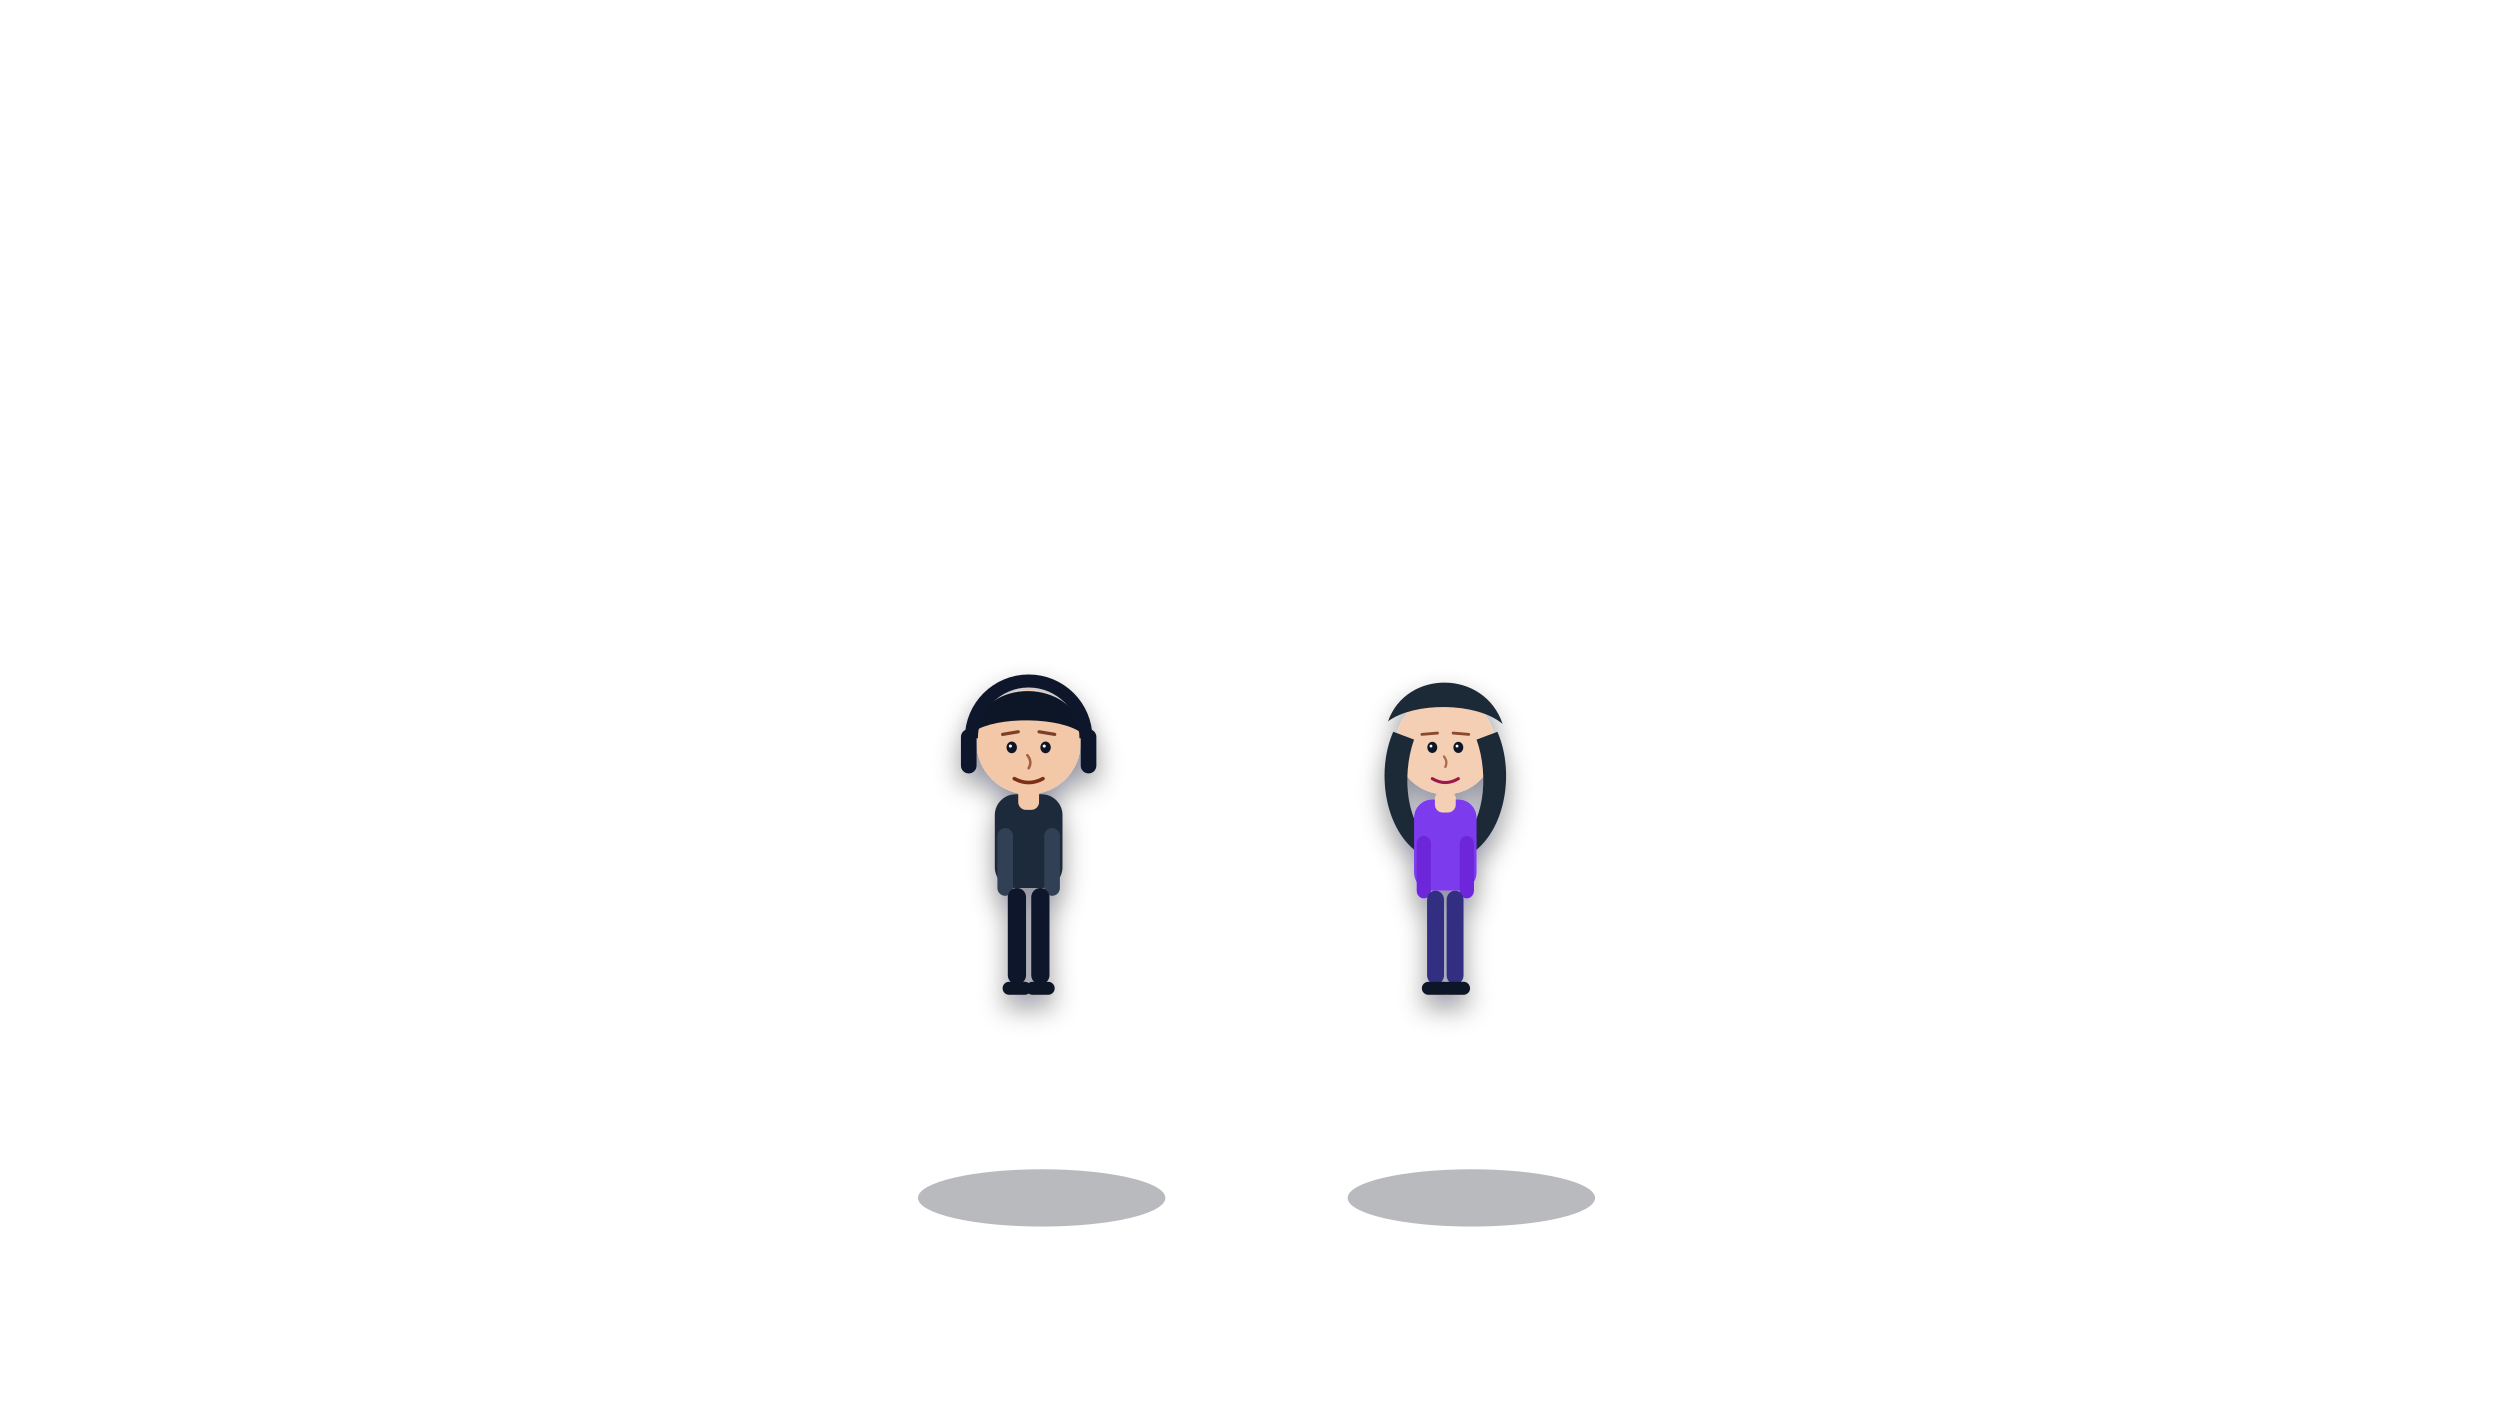
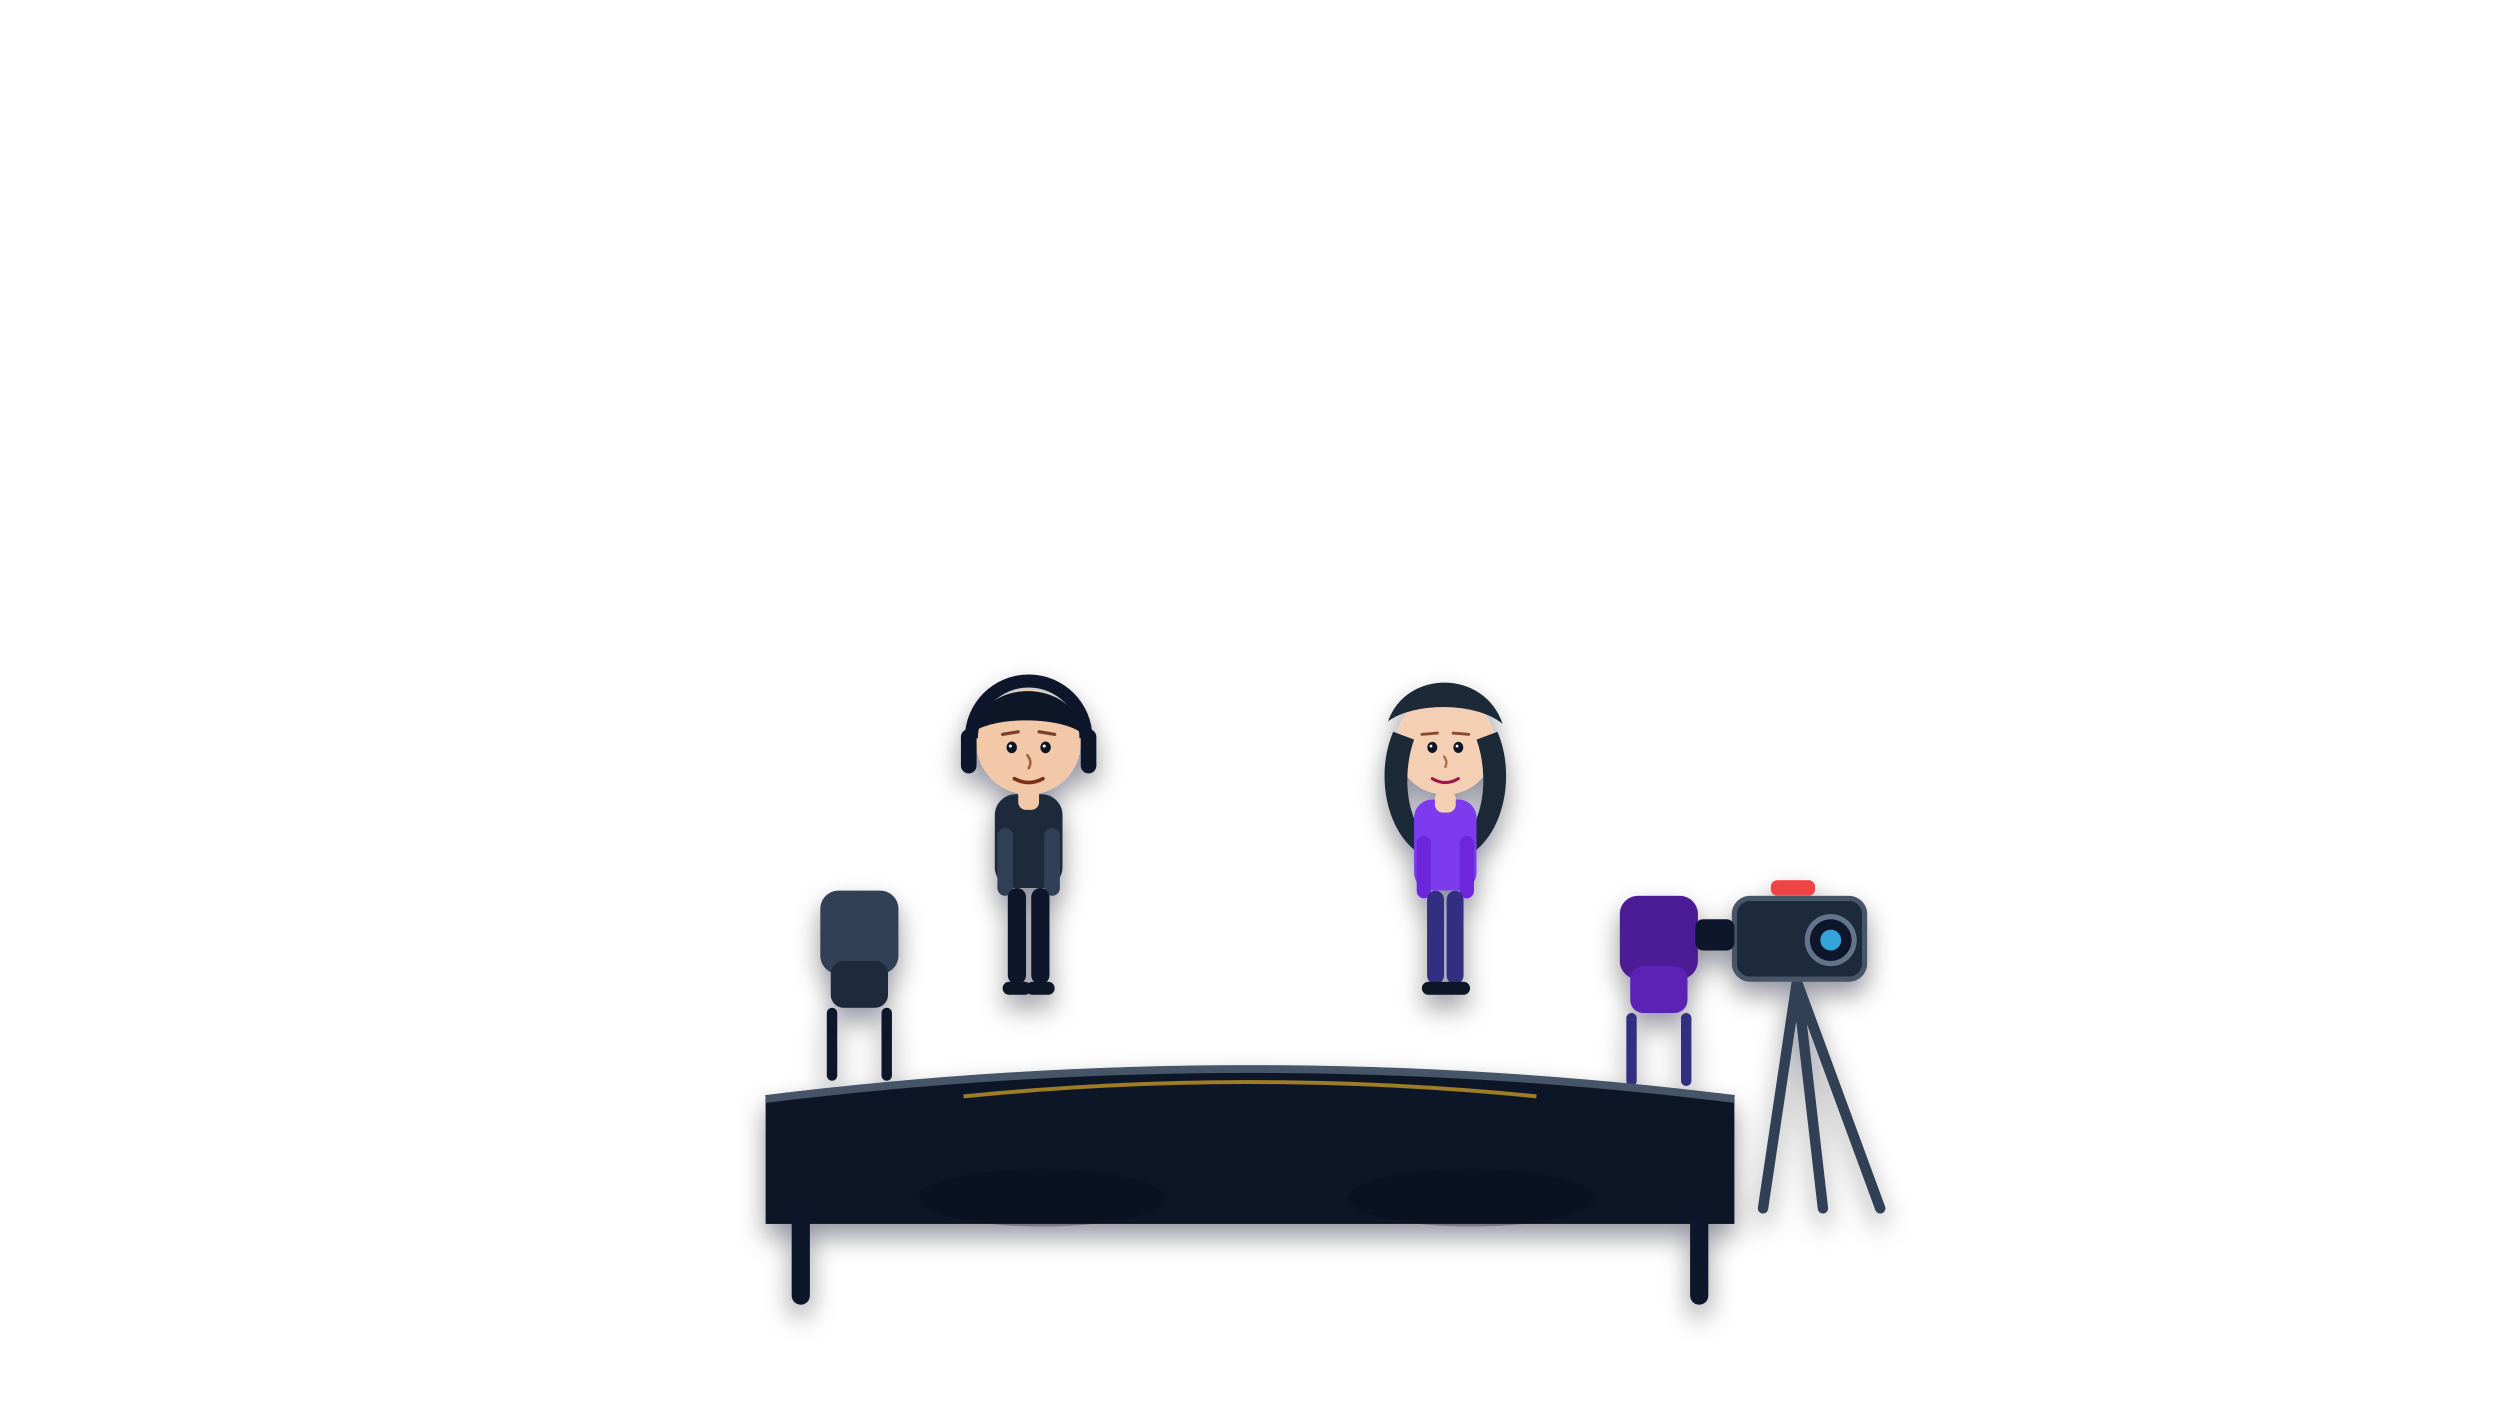
<svg xmlns="http://www.w3.org/2000/svg" viewBox="0 0 1920 1080">
  <defs>
    <filter id="shadowSoft" x="-50%" y="-50%" width="200%" height="200%">
      <feDropShadow dx="0" dy="10" stdDeviation="10" flood-color="#020617" flood-opacity="0.42" />
    </filter>
  </defs>
  <g id="avatarPerson" transform="translate(960, 560)">
    <animateTransform attributeName="transform" type="translate" values="960 560; 968 558; 952 562; 960 560" dur="7.5s" repeatCount="indefinite" />
+     <g id="studioProps" filter="url(#shadowSoft)">
+       <g id="leftChair" transform="translate(-300, 206)">
+         <rect x="-30" y="-82" width="60" height="64" rx="14" fill="#334155" />
+         <rect x="-22" y="-28" width="44" height="36" rx="10" fill="#1e293b" />
+         <rect x="-25" y="8" width="8" height="56" rx="4" fill="#0f172a" />
+         <rect x="17" y="8" width="8" height="56" rx="4" fill="#0f172a" />
+       </g>
+       <g id="rightChair" transform="translate(314, 210)">
+         <rect x="-30" y="-82" width="60" height="64" rx="14" fill="#4c1d95" />
+         <rect x="-22" y="-28" width="44" height="36" rx="10" fill="#5b21b6" />
+         <rect x="-25" y="8" width="8" height="56" rx="4" fill="#312e81" />
+         <rect x="17" y="8" width="8" height="56" rx="4" fill="#312e81" />
+       </g>
+       <g id="desk" transform="translate(0, 258)">
+         <path d="M -372 26 Q 0 -20 372 26 L 372 122 L -372 122 Z" fill="#111827" />
+         <path d="M -372 26 Q 0 -20 372 26" fill="none" stroke="#475569" stroke-width="6" />
+         <path d="M -220 24 Q 0 2 220 24" fill="none" stroke="#fbbf24" stroke-width="3" opacity="0.6" />
+         <rect x="-352" y="114" width="14" height="70" rx="7" fill="#0f172a" />
+         <rect x="338" y="114" width="14" height="70" rx="7" fill="#0f172a" />
+       </g>
+       <g id="studioCamera" transform="translate(420, 170)">
+         <path d="M 0 24 L -26 198 M 0 24 L 20 198 M 0 24 L 64 198" stroke="#334155" stroke-width="8" stroke-linecap="round" />
+         <rect x="-48" y="-40" width="100" height="62" rx="12" fill="#1e293b" stroke="#475569" stroke-width="4" />
+         <rect x="-78" y="-24" width="30" height="24" rx="6" fill="#0f172a" />
+         <circle cx="26" cy="-8" r="18" fill="#0f172a" stroke="#64748b" stroke-width="4" />
+         <circle cx="26" cy="-8" r="8" fill="#38bdf8" opacity="0.85" />
+         <rect x="-20" y="-54" width="34" height="12" rx="5" fill="#ef4444" />
+       </g>
+     </g>
    <ellipse cx="-160" cy="360" rx="95" ry="22" fill="#020617" opacity="0.28" />
    <ellipse cx="170" cy="360" rx="95" ry="22" fill="#020617" opacity="0.28" />
    <g id="maleWalker" transform="translate(-170, 120)" filter="url(#shadowSoft)">
      <animateTransform attributeName="transform" type="translate" values="-170 120; -130 120; -170 120" dur="3.4s" repeatCount="indefinite" />
      <animateTransform attributeName="transform" type="translate" values="0 0; 0 -4; 0 0; 0 4; 0 0" dur="0.9s" repeatCount="indefinite" additive="sum" />
      <g id="maleHead">
        <circle cx="0" cy="-110" r="40" fill="#f2c8a8" />
        <path d="M -42 -118 C -35 -160, 35 -160, 42 -116 C 26 -130, -26 -130, -42 -118 Z" fill="#111827" />
        <path d="M -44 -113 A 44 44 0 0 1 44 -113" fill="none" stroke="#0f172a" stroke-width="10" />
        <rect x="-52" y="-120" width="12" height="34" rx="6" fill="#0f172a" />
        <rect x="40" y="-120" width="12" height="34" rx="6" fill="#0f172a" />
        <line x1="-20" y1="-116" x2="-8" y2="-118" stroke="#7c3f2a" stroke-width="2.5" stroke-linecap="round" />
        <line x1="8" y1="-118" x2="20" y2="-116" stroke="#7c3f2a" stroke-width="2.5" stroke-linecap="round" />
        <ellipse cx="-13" cy="-106" rx="4" ry="4.5" fill="#111827" />
        <ellipse cx="13" cy="-106" rx="4" ry="4.5" fill="#111827" />
        <circle cx="-14" cy="-107" r="1.2" fill="#f8fafc" />
        <circle cx="12" cy="-107" r="1.2" fill="#f8fafc" />
        <path d="M -1 -100 Q 3 -95 0 -90" fill="none" stroke="#a55f42" stroke-width="2" stroke-linecap="round" />
        <path d="M -11 -82 Q 0 -76 11 -82" fill="none" stroke="#7c2d12" stroke-width="2.8" stroke-linecap="round" />
      </g>
      <rect x="-26" y="-70" width="52" height="72" rx="16" fill="#1e293b" />
      <rect x="-8" y="-76" width="16" height="18" rx="6" fill="#f2c8a8" />
      <g transform="translate(-24,-44)">
        <rect x="0" y="0" width="12" height="52" rx="6" fill="#334155">
          <animateTransform attributeName="transform" type="rotate" values="22 6 0; -22 6 0; 22 6 0" dur="0.9s" repeatCount="indefinite" />
        </rect>
      </g>
      <g transform="translate(12,-44)">
        <rect x="0" y="0" width="12" height="52" rx="6" fill="#334155">
          <animateTransform attributeName="transform" type="rotate" values="-22 6 0; 22 6 0; -22 6 0" dur="0.9s" repeatCount="indefinite" />
        </rect>
      </g>
      <g transform="translate(-16,2)">
        <rect x="0" y="0" width="14" height="74" rx="7" fill="#0f172a">
          <animateTransform attributeName="transform" type="rotate" values="-22 7 0; 24 7 0; -22 7 0" dur="0.9s" repeatCount="indefinite" />
        </rect>
        <rect x="-4" y="72" width="22" height="10" rx="5" fill="#111827" />
      </g>
      <g transform="translate(2,2)">
        <rect x="0" y="0" width="14" height="74" rx="7" fill="#0f172a">
          <animateTransform attributeName="transform" type="rotate" values="24 7 0; -22 7 0; 24 7 0" dur="0.9s" repeatCount="indefinite" />
        </rect>
        <rect x="-4" y="72" width="22" height="10" rx="5" fill="#111827" />
      </g>
    </g>
    <g id="femaleWalker" transform="translate(150, 124)" filter="url(#shadowSoft)">
      <animateTransform attributeName="transform" type="translate" values="150 124; 190 124; 150 124" dur="3.4s" begin="0.28s" repeatCount="indefinite" />
      <animateTransform attributeName="transform" type="translate" values="0 0; 0 4; 0 0; 0 -4; 0 0" dur="0.9s" begin="0.28s" repeatCount="indefinite" additive="sum" />
      <g id="femaleHead">
        <circle cx="0" cy="-112" r="38" fill="#f5cfb4" />
        <path d="M -44 -130 C -30 -170, 30 -170, 44 -128 C 24 -145, -24 -145, -44 -130 Z" fill="#1f2937" />
        <path d="M -40 -122 C -54 -90, -46 -42, -16 -26 L -8 -36 C -30 -48, -34 -88, -24 -116 Z" fill="#1f2937" />
        <path d="M 40 -122 C 54 -90, 46 -42, 16 -26 L 8 -36 C 30 -48, 34 -88, 24 -116 Z" fill="#1f2937" />
        <line x1="-18" y1="-120" x2="-6" y2="-121" stroke="#8b4a2e" stroke-width="2.2" stroke-linecap="round" />
        <line x1="6" y1="-121" x2="18" y2="-120" stroke="#8b4a2e" stroke-width="2.2" stroke-linecap="round" />
        <ellipse cx="-10" cy="-110" rx="3.8" ry="4.3" fill="#111827" />
        <ellipse cx="10" cy="-110" rx="3.8" ry="4.3" fill="#111827" />
        <circle cx="-11" cy="-111" r="1.1" fill="#f8fafc" />
        <circle cx="9" cy="-111" r="1.1" fill="#f8fafc" />
        <path d="M -1 -103 Q 2 -99 0 -95" fill="none" stroke="#af6a4b" stroke-width="1.8" stroke-linecap="round" />
        <path d="M -10 -86 Q 0 -80 10 -86" fill="none" stroke="#9d174d" stroke-width="2.4" stroke-linecap="round" />
      </g>
      <rect x="-24" y="-70" width="48" height="70" rx="14" fill="#7c3aed" />
      <rect x="-8" y="-76" width="16" height="16" rx="6" fill="#f5cfb4" />
      <g transform="translate(-22,-42)">
        <rect x="0" y="0" width="11" height="48" rx="6" fill="#6d28d9">
          <animateTransform attributeName="transform" type="rotate" values="-24 5.5 0; 20 5.5 0; -24 5.5 0" dur="0.9s" begin="0.28s" repeatCount="indefinite" />
        </rect>
      </g>
      <g transform="translate(11,-42)">
        <rect x="0" y="0" width="11" height="48" rx="6" fill="#6d28d9">
          <animateTransform attributeName="transform" type="rotate" values="20 5.5 0; -24 5.5 0; 20 5.5 0" dur="0.9s" begin="0.28s" repeatCount="indefinite" />
        </rect>
      </g>
      <g transform="translate(-14,0)">
        <rect x="0" y="0" width="13" height="72" rx="7" fill="#312e81">
          <animateTransform attributeName="transform" type="rotate" values="22 6.5 0; -24 6.5 0; 22 6.5 0" dur="0.9s" begin="0.28s" repeatCount="indefinite" />
        </rect>
        <rect x="-4" y="70" width="22" height="10" rx="5" fill="#111827" />
      </g>
      <g transform="translate(1,0)">
        <rect x="0" y="0" width="13" height="72" rx="7" fill="#312e81">
          <animateTransform attributeName="transform" type="rotate" values="-24 6.5 0; 22 6.5 0; -24 6.5 0" dur="0.9s" begin="0.28s" repeatCount="indefinite" />
        </rect>
        <rect x="-4" y="70" width="22" height="10" rx="5" fill="#111827" />
      </g>
    </g>
  </g>
</svg>
